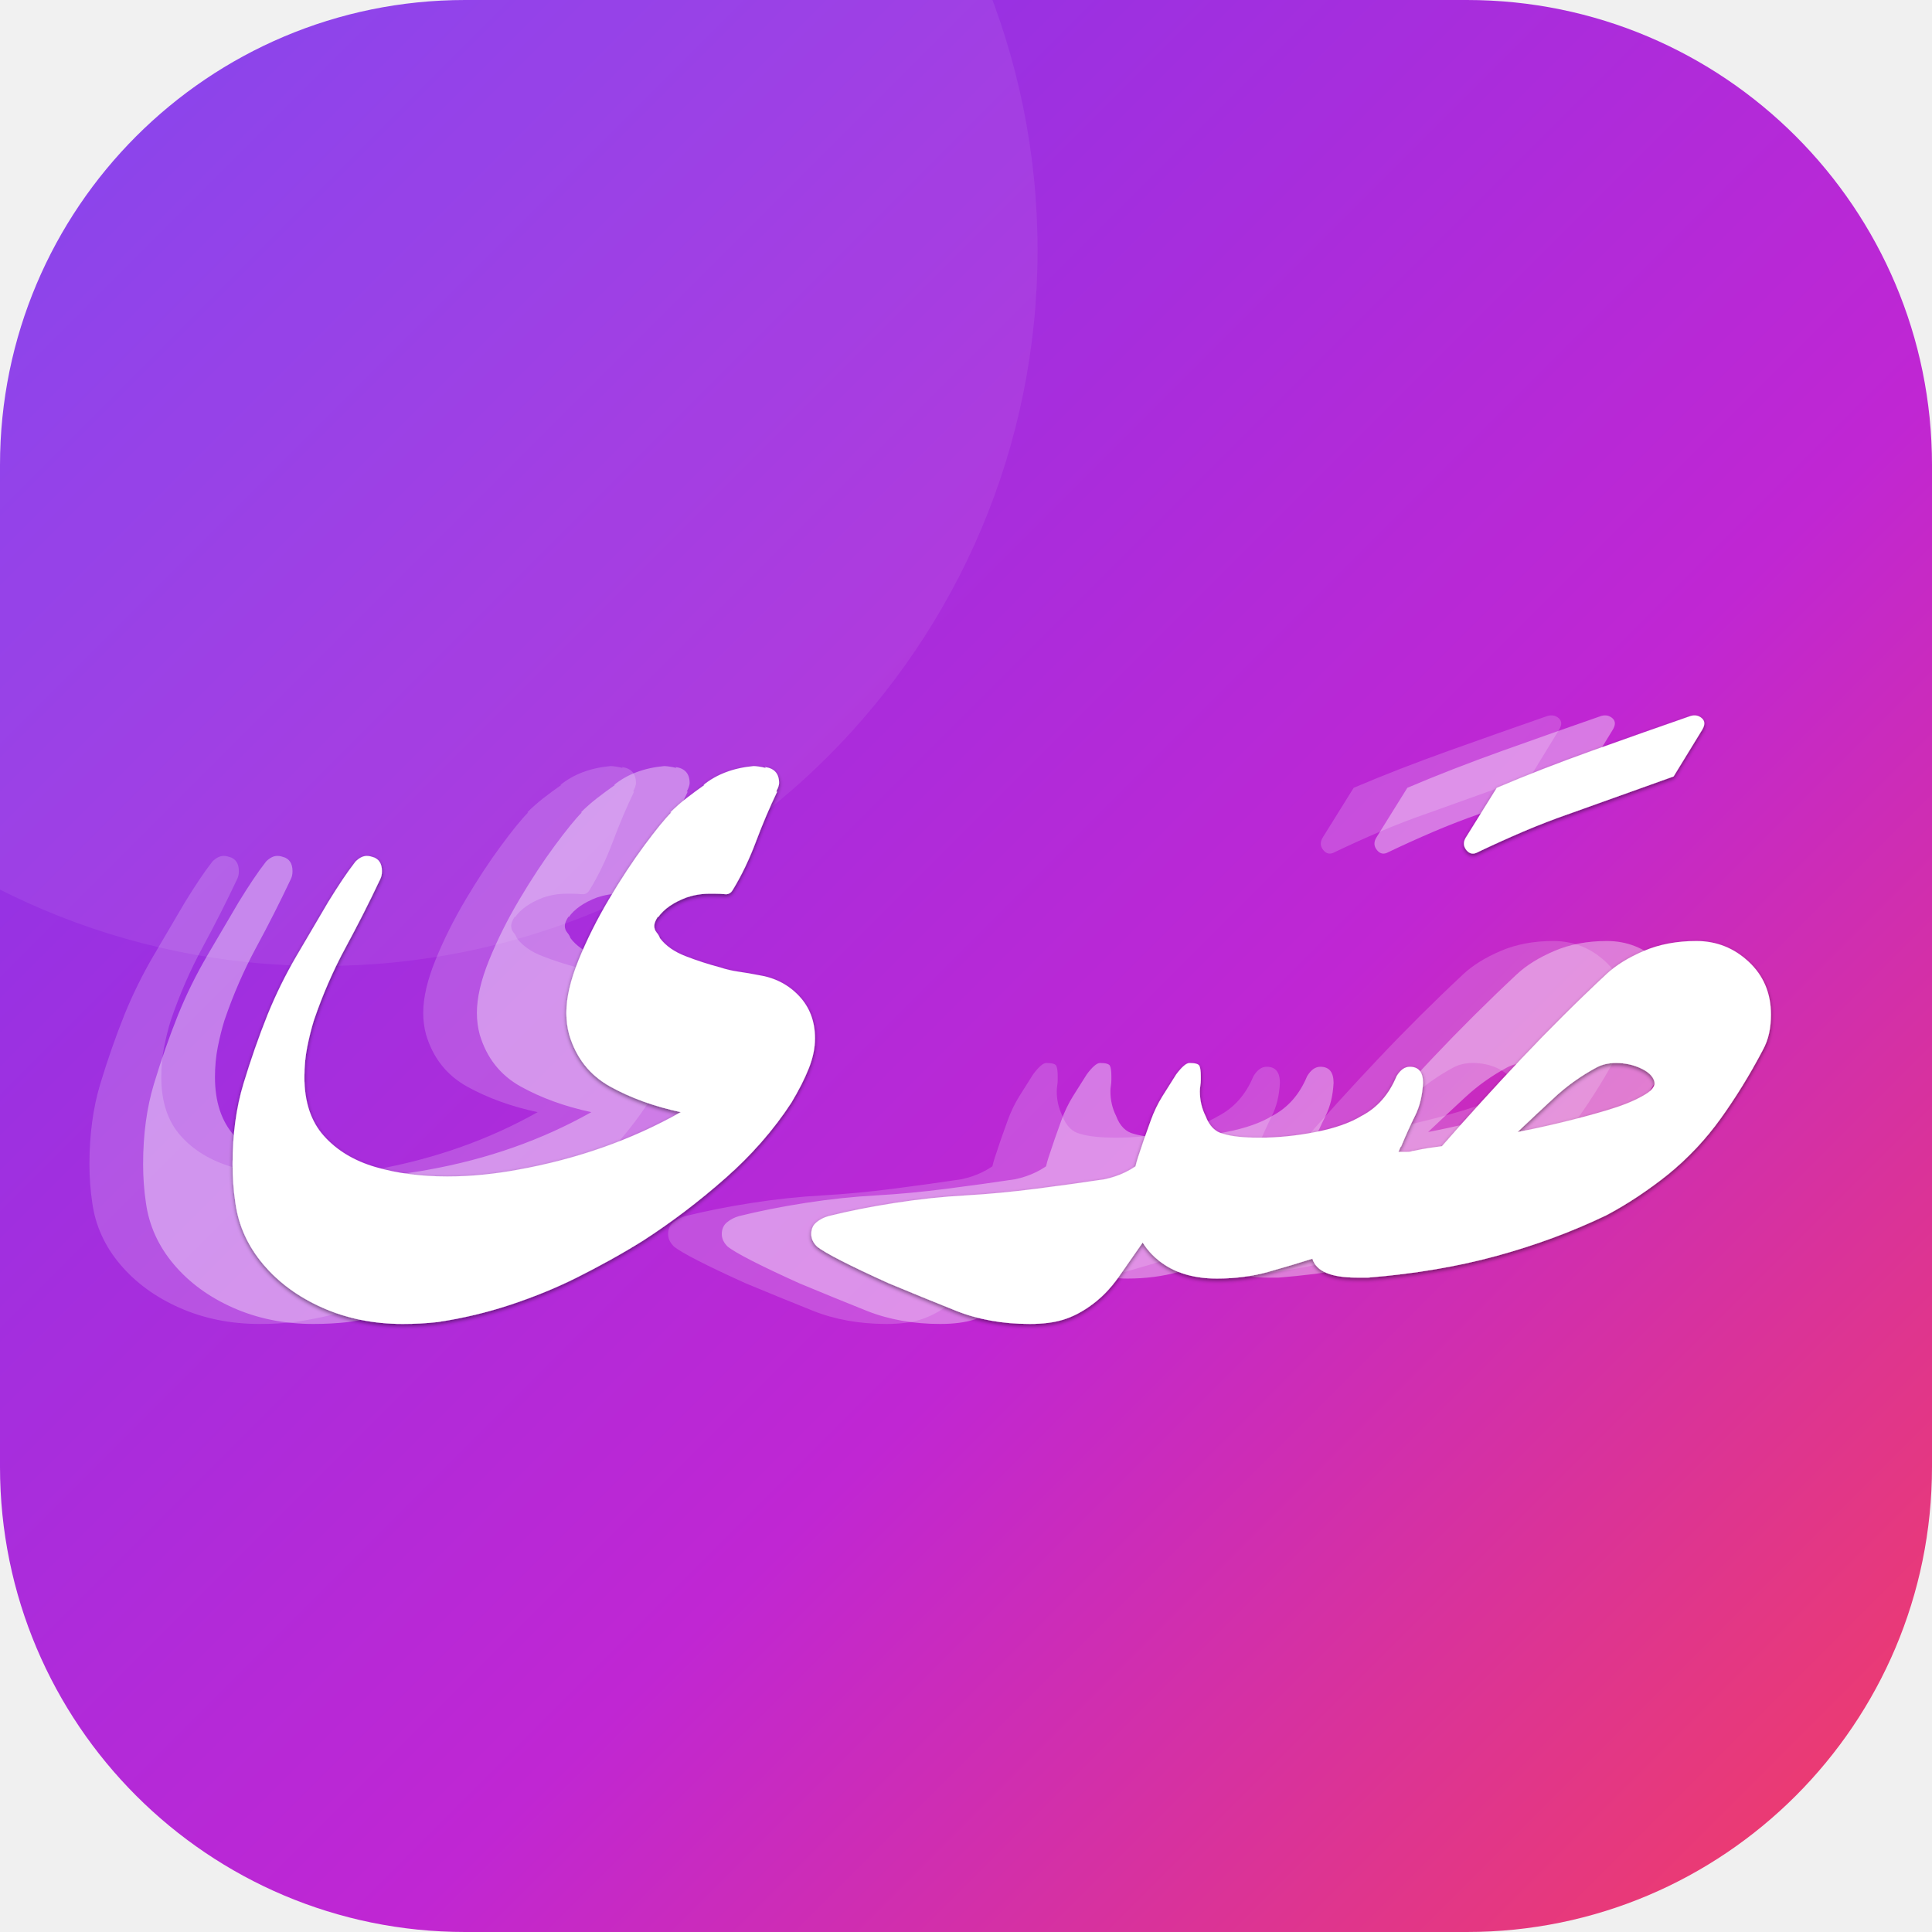
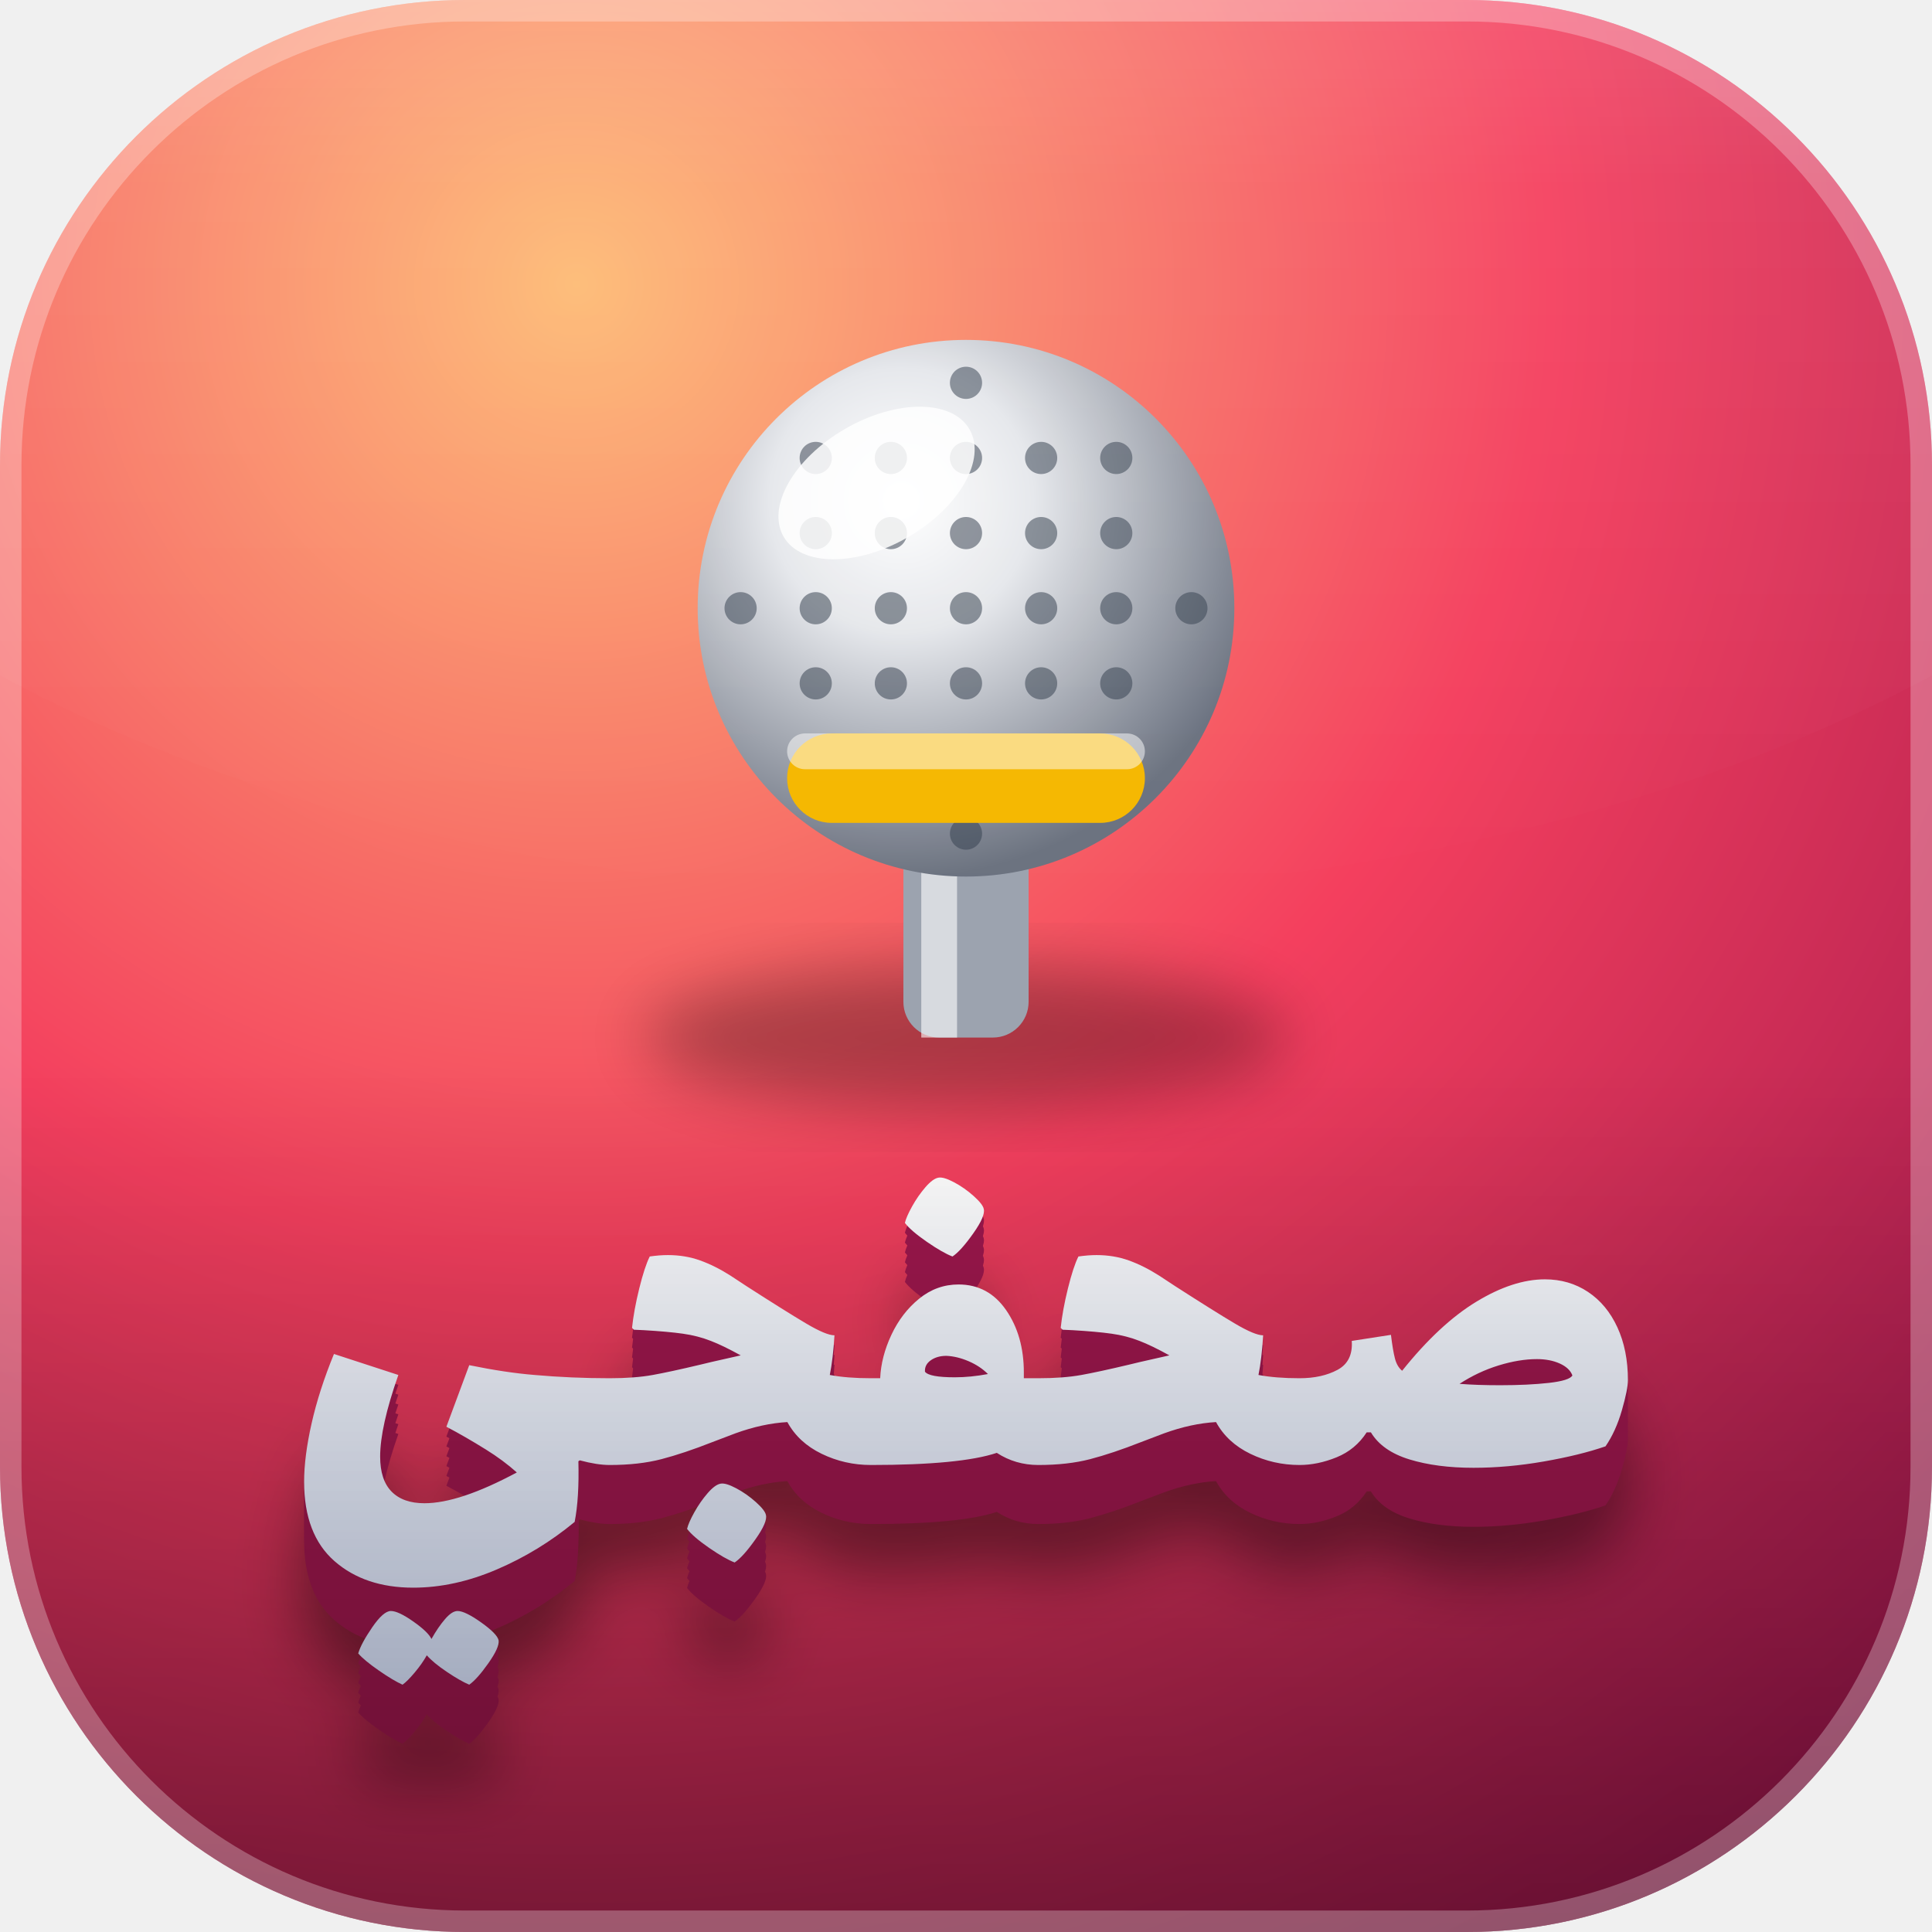
- <svg xmlns="http://www.w3.org/2000/svg" viewBox="0 0 108 108" width="108" height="108">
+ <svg xmlns="http://www.w3.org/2000/svg" xmlns:xlink="http://www.w3.org/1999/xlink" viewBox="0 0 108 108" width="108" height="108">
  <defs>
-     <linearGradient id="sdg" x1="0" y1="0" x2="1" y2="1">
-       <stop offset="0" stop-color="#7C3AED" />
-       <stop offset=".6" stop-color="#C026D3" />
-       <stop offset="1" stop-color="#F43F5E" />
+     <filter id="bl" x="-30%" y="-30%" width="160%" height="160%">
+       <feGaussianBlur stdDeviation="1.8" />
+     </filter>
+     <linearGradient id="hlg" x1="0" y1="0" x2="0" y2="1">
+       <stop offset="0" stop-color="#fff" stop-opacity=".55" />
+       <stop offset="1" stop-color="#fff" stop-opacity="0" />
    </linearGradient>
-     <filter id="sds" x="-20%" y="-20%" width="140%" height="140%">
-       <feDropShadow dx="0" dy="2" stdDeviation="2" flood-color="#000" flood-opacity=".45" />
-     </filter>
+     <linearGradient id="gloss" x1="0" y1="0" x2="0" y2="1">
+       <stop offset="0" stop-color="#fff" stop-opacity=".42" />
+       <stop offset=".55" stop-color="#fff" stop-opacity=".06" />
+       <stop offset="1" stop-color="#fff" stop-opacity="0" />
+     </linearGradient>
+     <linearGradient id="shade" x1="0" y1="0" x2="0" y2="1">
+       <stop offset=".55" stop-color="#000" stop-opacity="0" />
+       <stop offset="1" stop-color="#000" stop-opacity=".35" />
+     </linearGradient>
+     <linearGradient id="wf" x1="0" y1="0" x2="0" y2="1">
+       <stop offset="0" stop-color="#FFFFFF" />
+       <stop offset="1" stop-color="#DCE6FF" />
+     </linearGradient>
+     <radialGradient id="bg" cx="30%" cy="15%" r="100%">
+       <stop offset="0" stop-color="#FDBA74" />
+       <stop offset=".5" stop-color="#F43F5E" />
+       <stop offset="1" stop-color="#9D174D" />
+     </radialGradient>
+     <radialGradient id="mh" cx="38%" cy="30%" r="70%">
+       <stop offset="0" stop-color="#FFFFFF" />
+       <stop offset=".35" stop-color="#E5E7EB" />
+       <stop offset="1" stop-color="#6B7280" />
+     </radialGradient>
  </defs>
-   <rect width="108" height="108" rx="26" fill="url(#sdg)" />
-   <circle cx="18" cy="14" r="40" fill="#fff" opacity=".07" />
-   <path d="M573 -572Q573 -587 558 -589L559 -588Q555 -589 551.5 -589.5Q548 -590 546 -590Q514 -587 493 -570H494Q484 -563 475 -556Q466 -549 458 -541H459Q449 -531 430.5 -506Q412 -481 393 -449Q374 -417 361 -385Q348 -353 348 -329Q348 -317 351 -306Q362 -269 394.5 -251Q427 -233 469 -224Q391 -180 296 -163Q280 -160 261 -158Q242 -156 222 -156Q180 -156 146 -166Q112 -176 91.5 -199Q71 -222 71 -261Q71 -278 74 -293Q77 -308 81 -321Q95 -362 114.5 -398Q134 -434 151 -470Q152 -472 152.5 -474Q153 -476 153 -479Q153 -491 143 -494L145 -493Q143 -494 141 -494.5Q139 -495 137 -495Q131 -495 125 -489Q118 -480 111 -469.5Q104 -459 96 -446Q80 -419 62.5 -389Q45 -359 32 -327Q18 -292 6.5 -254Q-5 -216 -5 -169Q-5 -148 -2 -128Q3 -92 27.5 -63Q52 -34 90.5 -17Q129 0 175 0Q185 0 194 -0.5Q203 -1 212 -2Q252 -8 289.5 -20.5Q327 -33 359 -49Q377 -58 395 -68Q413 -78 429 -88Q474 -117 516 -154Q558 -191 586 -234Q598 -254 604.5 -270.5Q611 -287 611 -302Q611 -329 594 -347Q577 -365 551 -369Q541 -371 530.5 -372.5Q520 -374 511 -377Q492 -382 474 -389Q456 -396 447 -408Q446 -411 443.5 -414Q441 -417 441 -421Q441 -425 445 -431V-430Q454 -443 475 -451Q487 -455 499 -455Q501 -455 502 -455Q503 -455 505 -455Q511 -455 516 -454.5Q521 -454 524 -459Q538 -482 548.5 -510Q559 -538 571 -563H570Q573 -569 573 -572ZM979 -182Q967 -182 958 -173Q941 -158 917 -153Q884 -148 845 -143Q806 -138 771 -136Q734 -134 695.5 -128Q657 -122 625 -114Q618 -112 612.5 -107.5Q607 -103 607 -95Q607 -88 613 -82Q619 -77 638.5 -67Q658 -57 689 -43Q725 -28 760 -14Q795 0 838 0Q859 0 873.5 -4.5Q888 -9 902 -19Q919 -31 932 -49.5Q945 -68 958.5 -87.5Q972 -107 988 -119Q1007 -127 1007 -154Q1007 -165 1000 -173.5Q993 -182 979 -182ZM1332 -567 1299 -514Q1295 -507 1300 -501Q1305 -495 1312 -499Q1335 -510 1359.5 -520.5Q1384 -531 1410 -540L1519 -579L1549 -628Q1554 -636 1549 -640.5Q1544 -645 1537 -643Q1488 -626 1433.5 -606.5Q1379 -587 1332 -567ZM1486 -241Q1472 -233 1448.5 -226Q1425 -219 1400 -213Q1375 -207 1354 -203Q1374 -222 1393.5 -240Q1413 -258 1437 -271Q1446 -276 1458 -276Q1472 -276 1484 -270.5Q1496 -265 1498.5 -257Q1501 -249 1486 -241ZM1240 -272Q1232 -272 1226 -262Q1214 -233 1189 -220Q1171 -209 1140.5 -203Q1110 -197 1081 -197Q1056 -197 1043 -201Q1030 -204 1024 -220Q1018 -232 1018 -246Q1018 -249 1018.5 -252Q1019 -255 1019 -258Q1019 -260 1019 -260.5Q1019 -261 1019 -262Q1019 -270 1017.5 -273Q1016 -276 1007 -276Q1002 -276 993 -264Q986 -253 978.5 -241Q971 -229 966 -215Q959 -196 952.5 -176Q946 -156 946 -130Q946 -93 970.5 -70.5Q995 -48 1036 -48Q1065 -48 1090 -55Q1115 -62 1137 -69Q1143 -49 1184 -49Q1186 -49 1187 -49Q1188 -49 1190 -49Q1192 -49 1193.5 -49Q1195 -49 1196 -49Q1270 -55 1332 -72Q1394 -89 1448 -115Q1465 -124 1481.5 -135Q1498 -146 1513 -158Q1545 -184 1569 -217.5Q1593 -251 1613 -289Q1618 -298 1620 -307.5Q1622 -317 1622 -327Q1622 -361 1598.5 -383Q1575 -405 1543 -405Q1512 -405 1487.5 -394.5Q1463 -384 1448 -370Q1402 -327 1358.5 -281Q1315 -235 1274 -188Q1266 -187 1259.5 -186Q1253 -185 1244 -183H1243Q1241 -182 1237.5 -182Q1234 -182 1232 -182H1228Q1229 -184 1229.5 -185.5Q1230 -187 1231 -188Q1238 -205 1245.5 -220Q1253 -235 1254 -255Q1254 -272 1240 -272Z" transform="translate(5.264 74.010) scale(0.052858)" fill="#fff" opacity="0.18" />
-   <path d="M573 -572Q573 -587 558 -589L559 -588Q555 -589 551.5 -589.5Q548 -590 546 -590Q514 -587 493 -570H494Q484 -563 475 -556Q466 -549 458 -541H459Q449 -531 430.5 -506Q412 -481 393 -449Q374 -417 361 -385Q348 -353 348 -329Q348 -317 351 -306Q362 -269 394.5 -251Q427 -233 469 -224Q391 -180 296 -163Q280 -160 261 -158Q242 -156 222 -156Q180 -156 146 -166Q112 -176 91.5 -199Q71 -222 71 -261Q71 -278 74 -293Q77 -308 81 -321Q95 -362 114.5 -398Q134 -434 151 -470Q152 -472 152.5 -474Q153 -476 153 -479Q153 -491 143 -494L145 -493Q143 -494 141 -494.5Q139 -495 137 -495Q131 -495 125 -489Q118 -480 111 -469.5Q104 -459 96 -446Q80 -419 62.5 -389Q45 -359 32 -327Q18 -292 6.5 -254Q-5 -216 -5 -169Q-5 -148 -2 -128Q3 -92 27.5 -63Q52 -34 90.5 -17Q129 0 175 0Q185 0 194 -0.5Q203 -1 212 -2Q252 -8 289.5 -20.5Q327 -33 359 -49Q377 -58 395 -68Q413 -78 429 -88Q474 -117 516 -154Q558 -191 586 -234Q598 -254 604.5 -270.5Q611 -287 611 -302Q611 -329 594 -347Q577 -365 551 -369Q541 -371 530.5 -372.5Q520 -374 511 -377Q492 -382 474 -389Q456 -396 447 -408Q446 -411 443.5 -414Q441 -417 441 -421Q441 -425 445 -431V-430Q454 -443 475 -451Q487 -455 499 -455Q501 -455 502 -455Q503 -455 505 -455Q511 -455 516 -454.5Q521 -454 524 -459Q538 -482 548.5 -510Q559 -538 571 -563H570Q573 -569 573 -572ZM979 -182Q967 -182 958 -173Q941 -158 917 -153Q884 -148 845 -143Q806 -138 771 -136Q734 -134 695.5 -128Q657 -122 625 -114Q618 -112 612.5 -107.5Q607 -103 607 -95Q607 -88 613 -82Q619 -77 638.5 -67Q658 -57 689 -43Q725 -28 760 -14Q795 0 838 0Q859 0 873.5 -4.5Q888 -9 902 -19Q919 -31 932 -49.5Q945 -68 958.5 -87.5Q972 -107 988 -119Q1007 -127 1007 -154Q1007 -165 1000 -173.5Q993 -182 979 -182ZM1332 -567 1299 -514Q1295 -507 1300 -501Q1305 -495 1312 -499Q1335 -510 1359.5 -520.5Q1384 -531 1410 -540L1519 -579L1549 -628Q1554 -636 1549 -640.5Q1544 -645 1537 -643Q1488 -626 1433.5 -606.5Q1379 -587 1332 -567ZM1486 -241Q1472 -233 1448.5 -226Q1425 -219 1400 -213Q1375 -207 1354 -203Q1374 -222 1393.5 -240Q1413 -258 1437 -271Q1446 -276 1458 -276Q1472 -276 1484 -270.5Q1496 -265 1498.5 -257Q1501 -249 1486 -241ZM1240 -272Q1232 -272 1226 -262Q1214 -233 1189 -220Q1171 -209 1140.5 -203Q1110 -197 1081 -197Q1056 -197 1043 -201Q1030 -204 1024 -220Q1018 -232 1018 -246Q1018 -249 1018.5 -252Q1019 -255 1019 -258Q1019 -260 1019 -260.5Q1019 -261 1019 -262Q1019 -270 1017.5 -273Q1016 -276 1007 -276Q1002 -276 993 -264Q986 -253 978.5 -241Q971 -229 966 -215Q959 -196 952.5 -176Q946 -156 946 -130Q946 -93 970.5 -70.5Q995 -48 1036 -48Q1065 -48 1090 -55Q1115 -62 1137 -69Q1143 -49 1184 -49Q1186 -49 1187 -49Q1188 -49 1190 -49Q1192 -49 1193.5 -49Q1195 -49 1196 -49Q1270 -55 1332 -72Q1394 -89 1448 -115Q1465 -124 1481.5 -135Q1498 -146 1513 -158Q1545 -184 1569 -217.5Q1593 -251 1613 -289Q1618 -298 1620 -307.5Q1622 -317 1622 -327Q1622 -361 1598.5 -383Q1575 -405 1543 -405Q1512 -405 1487.5 -394.5Q1463 -384 1448 -370Q1402 -327 1358.5 -281Q1315 -235 1274 -188Q1266 -187 1259.5 -186Q1253 -185 1244 -183H1243Q1241 -182 1237.5 -182Q1234 -182 1232 -182H1228Q1229 -184 1229.5 -185.5Q1230 -187 1231 -188Q1238 -205 1245.5 -220Q1253 -235 1254 -255Q1254 -272 1240 -272Z" transform="translate(8.264 74.010) scale(0.052858)" fill="#fff" opacity="0.38" />
-   <path d="M573 -572Q573 -587 558 -589L559 -588Q555 -589 551.5 -589.5Q548 -590 546 -590Q514 -587 493 -570H494Q484 -563 475 -556Q466 -549 458 -541H459Q449 -531 430.5 -506Q412 -481 393 -449Q374 -417 361 -385Q348 -353 348 -329Q348 -317 351 -306Q362 -269 394.5 -251Q427 -233 469 -224Q391 -180 296 -163Q280 -160 261 -158Q242 -156 222 -156Q180 -156 146 -166Q112 -176 91.5 -199Q71 -222 71 -261Q71 -278 74 -293Q77 -308 81 -321Q95 -362 114.5 -398Q134 -434 151 -470Q152 -472 152.5 -474Q153 -476 153 -479Q153 -491 143 -494L145 -493Q143 -494 141 -494.5Q139 -495 137 -495Q131 -495 125 -489Q118 -480 111 -469.5Q104 -459 96 -446Q80 -419 62.5 -389Q45 -359 32 -327Q18 -292 6.5 -254Q-5 -216 -5 -169Q-5 -148 -2 -128Q3 -92 27.5 -63Q52 -34 90.5 -17Q129 0 175 0Q185 0 194 -0.5Q203 -1 212 -2Q252 -8 289.5 -20.5Q327 -33 359 -49Q377 -58 395 -68Q413 -78 429 -88Q474 -117 516 -154Q558 -191 586 -234Q598 -254 604.5 -270.5Q611 -287 611 -302Q611 -329 594 -347Q577 -365 551 -369Q541 -371 530.5 -372.5Q520 -374 511 -377Q492 -382 474 -389Q456 -396 447 -408Q446 -411 443.5 -414Q441 -417 441 -421Q441 -425 445 -431V-430Q454 -443 475 -451Q487 -455 499 -455Q501 -455 502 -455Q503 -455 505 -455Q511 -455 516 -454.5Q521 -454 524 -459Q538 -482 548.5 -510Q559 -538 571 -563H570Q573 -569 573 -572ZM979 -182Q967 -182 958 -173Q941 -158 917 -153Q884 -148 845 -143Q806 -138 771 -136Q734 -134 695.5 -128Q657 -122 625 -114Q618 -112 612.5 -107.5Q607 -103 607 -95Q607 -88 613 -82Q619 -77 638.5 -67Q658 -57 689 -43Q725 -28 760 -14Q795 0 838 0Q859 0 873.5 -4.5Q888 -9 902 -19Q919 -31 932 -49.5Q945 -68 958.5 -87.5Q972 -107 988 -119Q1007 -127 1007 -154Q1007 -165 1000 -173.5Q993 -182 979 -182ZM1332 -567 1299 -514Q1295 -507 1300 -501Q1305 -495 1312 -499Q1335 -510 1359.5 -520.5Q1384 -531 1410 -540L1519 -579L1549 -628Q1554 -636 1549 -640.5Q1544 -645 1537 -643Q1488 -626 1433.5 -606.5Q1379 -587 1332 -567ZM1486 -241Q1472 -233 1448.5 -226Q1425 -219 1400 -213Q1375 -207 1354 -203Q1374 -222 1393.5 -240Q1413 -258 1437 -271Q1446 -276 1458 -276Q1472 -276 1484 -270.5Q1496 -265 1498.5 -257Q1501 -249 1486 -241ZM1240 -272Q1232 -272 1226 -262Q1214 -233 1189 -220Q1171 -209 1140.5 -203Q1110 -197 1081 -197Q1056 -197 1043 -201Q1030 -204 1024 -220Q1018 -232 1018 -246Q1018 -249 1018.5 -252Q1019 -255 1019 -258Q1019 -260 1019 -260.5Q1019 -261 1019 -262Q1019 -270 1017.5 -273Q1016 -276 1007 -276Q1002 -276 993 -264Q986 -253 978.5 -241Q971 -229 966 -215Q959 -196 952.5 -176Q946 -156 946 -130Q946 -93 970.5 -70.5Q995 -48 1036 -48Q1065 -48 1090 -55Q1115 -62 1137 -69Q1143 -49 1184 -49Q1186 -49 1187 -49Q1188 -49 1190 -49Q1192 -49 1193.5 -49Q1195 -49 1196 -49Q1270 -55 1332 -72Q1394 -89 1448 -115Q1465 -124 1481.5 -135Q1498 -146 1513 -158Q1545 -184 1569 -217.5Q1593 -251 1613 -289Q1618 -298 1620 -307.5Q1622 -317 1622 -327Q1622 -361 1598.5 -383Q1575 -405 1543 -405Q1512 -405 1487.5 -394.5Q1463 -384 1448 -370Q1402 -327 1358.5 -281Q1315 -235 1274 -188Q1266 -187 1259.5 -186Q1253 -185 1244 -183H1243Q1241 -182 1237.5 -182Q1234 -182 1232 -182H1228Q1229 -184 1229.5 -185.5Q1230 -187 1231 -188Q1238 -205 1245.5 -220Q1253 -235 1254 -255Q1254 -272 1240 -272Z" transform="translate(13.264 74.010) scale(0.052858)" fill="#fff" filter="url(#sds)" />
+   <clipPath id="sq">
+     <rect width="108" height="108" rx="26" />
+   </clipPath>
+   <g clip-path="url(#sq)">
+     <rect width="108" height="108" fill="url(#bg)" />
+     <ellipse cx="54" cy="58" rx="18" ry="4" fill="#000" opacity=".3" filter="url(#bl)" />
+     <rect x="50.5" y="44" width="7" height="14" rx="2" fill="#9CA3AF" />
+     <rect x="51.5" y="44" width="2" height="14" fill="#fff" opacity=".6" />
+     <circle cx="54" cy="34" r="15" fill="url(#mh)" />
+     <circle cx="41.4" cy="34.0" r=".9" fill="#374151" opacity=".55" />
+     <circle cx="45.6" cy="25.6" r=".9" fill="#374151" opacity=".55" />
+     <circle cx="45.6" cy="29.8" r=".9" fill="#374151" opacity=".55" />
+     <circle cx="45.6" cy="34.0" r=".9" fill="#374151" opacity=".55" />
+     <circle cx="45.6" cy="38.2" r=".9" fill="#374151" opacity=".55" />
+     <circle cx="45.6" cy="42.4" r=".9" fill="#374151" opacity=".55" />
+     <circle cx="49.8" cy="25.6" r=".9" fill="#374151" opacity=".55" />
+     <circle cx="49.8" cy="29.8" r=".9" fill="#374151" opacity=".55" />
+     <circle cx="49.8" cy="34.0" r=".9" fill="#374151" opacity=".55" />
+     <circle cx="49.8" cy="38.2" r=".9" fill="#374151" opacity=".55" />
+     <circle cx="49.8" cy="42.4" r=".9" fill="#374151" opacity=".55" />
+     <circle cx="54.0" cy="21.4" r=".9" fill="#374151" opacity=".55" />
+     <circle cx="54.0" cy="25.6" r=".9" fill="#374151" opacity=".55" />
+     <circle cx="54.0" cy="29.8" r=".9" fill="#374151" opacity=".55" />
+     <circle cx="54.0" cy="34.0" r=".9" fill="#374151" opacity=".55" />
+     <circle cx="54.0" cy="38.2" r=".9" fill="#374151" opacity=".55" />
+     <circle cx="54.0" cy="42.4" r=".9" fill="#374151" opacity=".55" />
+     <circle cx="54.0" cy="46.6" r=".9" fill="#374151" opacity=".55" />
+     <circle cx="58.2" cy="25.6" r=".9" fill="#374151" opacity=".55" />
+     <circle cx="58.2" cy="29.8" r=".9" fill="#374151" opacity=".55" />
+     <circle cx="58.2" cy="34.0" r=".9" fill="#374151" opacity=".55" />
+     <circle cx="58.2" cy="38.2" r=".9" fill="#374151" opacity=".55" />
+     <circle cx="58.2" cy="42.4" r=".9" fill="#374151" opacity=".55" />
+     <circle cx="62.4" cy="25.6" r=".9" fill="#374151" opacity=".55" />
+     <circle cx="62.4" cy="29.8" r=".9" fill="#374151" opacity=".55" />
+     <circle cx="62.4" cy="34.0" r=".9" fill="#374151" opacity=".55" />
+     <circle cx="62.4" cy="38.2" r=".9" fill="#374151" opacity=".55" />
+     <circle cx="62.4" cy="42.4" r=".9" fill="#374151" opacity=".55" />
+     <circle cx="66.6" cy="34.0" r=".9" fill="#374151" opacity=".55" />
+     <ellipse cx="49" cy="27" rx="6" ry="3.5" fill="#fff" opacity=".85" transform="rotate(-30 49 27)" />
+     <rect x="44" y="41" width="20" height="5" rx="2.5" fill="#F5B700" />
+     <rect x="44" y="41" width="20" height="2" rx="1" fill="#fff" opacity=".5" />
+     <defs>
+       <path id="w" d="M712 -93Q712 -45 706.0 -22.5Q700 0 685 0Q658 0 621 -10L618 -8Q620 71 610 122Q534 185 443.0 224.0Q352 263 264 263Q160 263 95.0 206.0Q30 149 30 36Q30 -18 46.0 -89.0Q62 -160 94 -238L232 -193Q193 -82 193 -18Q193 32 217.5 57.0Q242 82 288 82Q363 82 486 16Q457 -10 420 -33Q375 -61 335 -82L384 -214Q462 -198 524 -193Q603 -186 685 -186Q701 -186 706.5 -163.0Q712 -140 712 -93ZM384 471Q365 463 336.0 443.5Q307 424 293 408Q283 426 267.0 445.0Q251 464 241 471Q221 462 190.0 440.5Q159 419 146 404Q152 383 176.0 348.0Q200 313 216 313Q232 313 264.0 335.5Q296 358 303 373Q317 348 332.0 330.5Q347 313 359 313Q375 313 409.5 337.5Q444 362 447 376Q449 391 425.0 425.0Q401 459 384 471ZM1272 -93Q1272 -45 1266.0 -22.5Q1260 0 1245 0Q1189 0 1139.5 -24.0Q1090 -48 1066 -92Q1013 -89 955 -68Q928 -58 905 -49Q844 -25 796.0 -12.5Q748 0 685 0Q670 0 664.0 -22.5Q658 -45 658 -93Q658 -140 663.5 -163.0Q669 -186 685 -186Q739 -186 777.5 -193.0Q816 -200 879 -215L904 -221L966 -235Q928 -256 902 -266Q874 -277 842.0 -281.5Q810 -286 759 -289L737 -290L733 -294Q737 -332 748.5 -378.5Q760 -425 771 -447Q792 -450 810 -450Q847 -450 879.0 -438.5Q911 -427 944 -406L979 -383Q1063 -329 1106.0 -303.5Q1149 -278 1167 -278Q1164 -228 1157 -193Q1194 -186 1245 -186Q1261 -186 1266.5 -163.0Q1272 -140 1272 -93ZM851 137Q854 124 866.5 101.5Q879 79 895.0 60.5Q911 42 923 40Q934 38 956.5 50.0Q979 62 998.5 79.5Q1018 97 1020 107Q1024 122 997.5 159.5Q971 197 953 209Q932 201 898.0 177.5Q864 154 851 137ZM1631 -93Q1631 -45 1625.0 -22.5Q1619 0 1604 0Q1555 0 1515 -26Q1437 0 1245 0Q1230 0 1224.0 -22.5Q1218 -45 1218 -93Q1218 -140 1223.5 -163.0Q1229 -186 1245 -186H1265Q1267 -232 1289.0 -279.0Q1311 -326 1348.5 -356.5Q1386 -387 1433 -387Q1497 -387 1535.0 -332.0Q1573 -277 1573 -198V-186H1604Q1620 -186 1625.5 -163.0Q1631 -140 1631 -93ZM1496 -195Q1479 -212 1454.5 -222.5Q1430 -233 1407 -234Q1387 -234 1373.5 -224.5Q1360 -215 1361 -200Q1370 -188 1425 -188Q1459 -188 1496 -195ZM1318 -519Q1321 -532 1333.5 -554.5Q1346 -577 1362.0 -595.5Q1378 -614 1390 -616Q1401 -618 1423.5 -606.0Q1446 -594 1465.5 -576.5Q1485 -559 1487 -549Q1491 -534 1464.5 -496.5Q1438 -459 1420 -447Q1399 -455 1365.0 -478.5Q1331 -502 1318 -519ZM2191 -93Q2191 -45 2185.0 -22.5Q2179 0 2164 0Q2108 0 2058.5 -24.0Q2009 -48 1985 -92Q1932 -89 1874 -68Q1847 -58 1824 -49Q1763 -25 1715.0 -12.5Q1667 0 1604 0Q1589 0 1583.0 -22.5Q1577 -45 1577 -93Q1577 -140 1582.5 -163.0Q1588 -186 1604 -186Q1658 -186 1696.5 -193.0Q1735 -200 1798 -215L1823 -221L1885 -235Q1847 -256 1821 -266Q1793 -277 1761.0 -281.5Q1729 -286 1678 -289L1656 -290L1652 -294Q1656 -332 1667.5 -378.5Q1679 -425 1690 -447Q1711 -450 1729 -450Q1766 -450 1798.0 -438.5Q1830 -427 1863 -406L1898 -383Q1982 -329 2025.0 -303.5Q2068 -278 2086 -278Q2083 -228 2076 -193Q2113 -186 2164 -186Q2180 -186 2185.5 -163.0Q2191 -140 2191 -93ZM2868 -182Q2868 -162 2855.0 -117.0Q2842 -72 2820 -40Q2765 -21 2687.5 -7.5Q2610 6 2537 6Q2458 6 2399.5 -12.0Q2341 -30 2317 -70H2308Q2284 -33 2243.5 -16.5Q2203 0 2164 0Q2149 0 2143.0 -22.5Q2137 -45 2137 -93Q2137 -140 2142.5 -163.0Q2148 -186 2164 -186Q2212 -186 2245.5 -204.0Q2279 -222 2276 -266L2360 -279Q2364 -246 2368.5 -228.5Q2373 -211 2384 -202Q2464 -302 2543.0 -350.0Q2622 -398 2690 -398Q2742 -398 2782.5 -371.0Q2823 -344 2845.5 -295.0Q2868 -246 2868 -182ZM2594 -171Q2654 -171 2698.5 -176.0Q2743 -181 2749 -192Q2743 -208 2722.0 -217.5Q2701 -227 2673 -227Q2635 -227 2591.0 -213.5Q2547 -200 2507 -174Q2544 -171 2594 -171Z" transform="translate(16.218 81.894) scale(0.026075)" />
+     </defs>
+     <use xlink:href="#w" fill="#000" opacity=".45" filter="url(#bl)" transform="translate(0 5.8)" />
+     <use xlink:href="#w" fill="#9D174D" transform="translate(0 3.30)" />
+     <use xlink:href="#w" fill="#9D174D" transform="translate(0 2.75)" />
+     <use xlink:href="#w" fill="#9D174D" transform="translate(0 2.20)" />
+     <use xlink:href="#w" fill="#9D174D" transform="translate(0 1.65)" />
+     <use xlink:href="#w" fill="#9D174D" transform="translate(0 1.10)" />
+     <use xlink:href="#w" fill="#9D174D" transform="translate(0 0.55)" />
+     <use xlink:href="#w" fill="url(#wf)" />
+     <clipPath id="wc">
+       <use xlink:href="#w" />
+     </clipPath>
+     <rect width="108" height="78" fill="url(#hlg)" clip-path="url(#wc)" />
+     <ellipse cx="54" cy="6" rx="78" ry="44" fill="url(#gloss)" />
+     <rect width="108" height="108" fill="url(#shade)" />
+   </g>
+   <rect x=".6" y=".6" width="106.8" height="106.8" rx="25.4" fill="none" stroke="#fff" stroke-opacity=".28" stroke-width="1.2" />
</svg>
